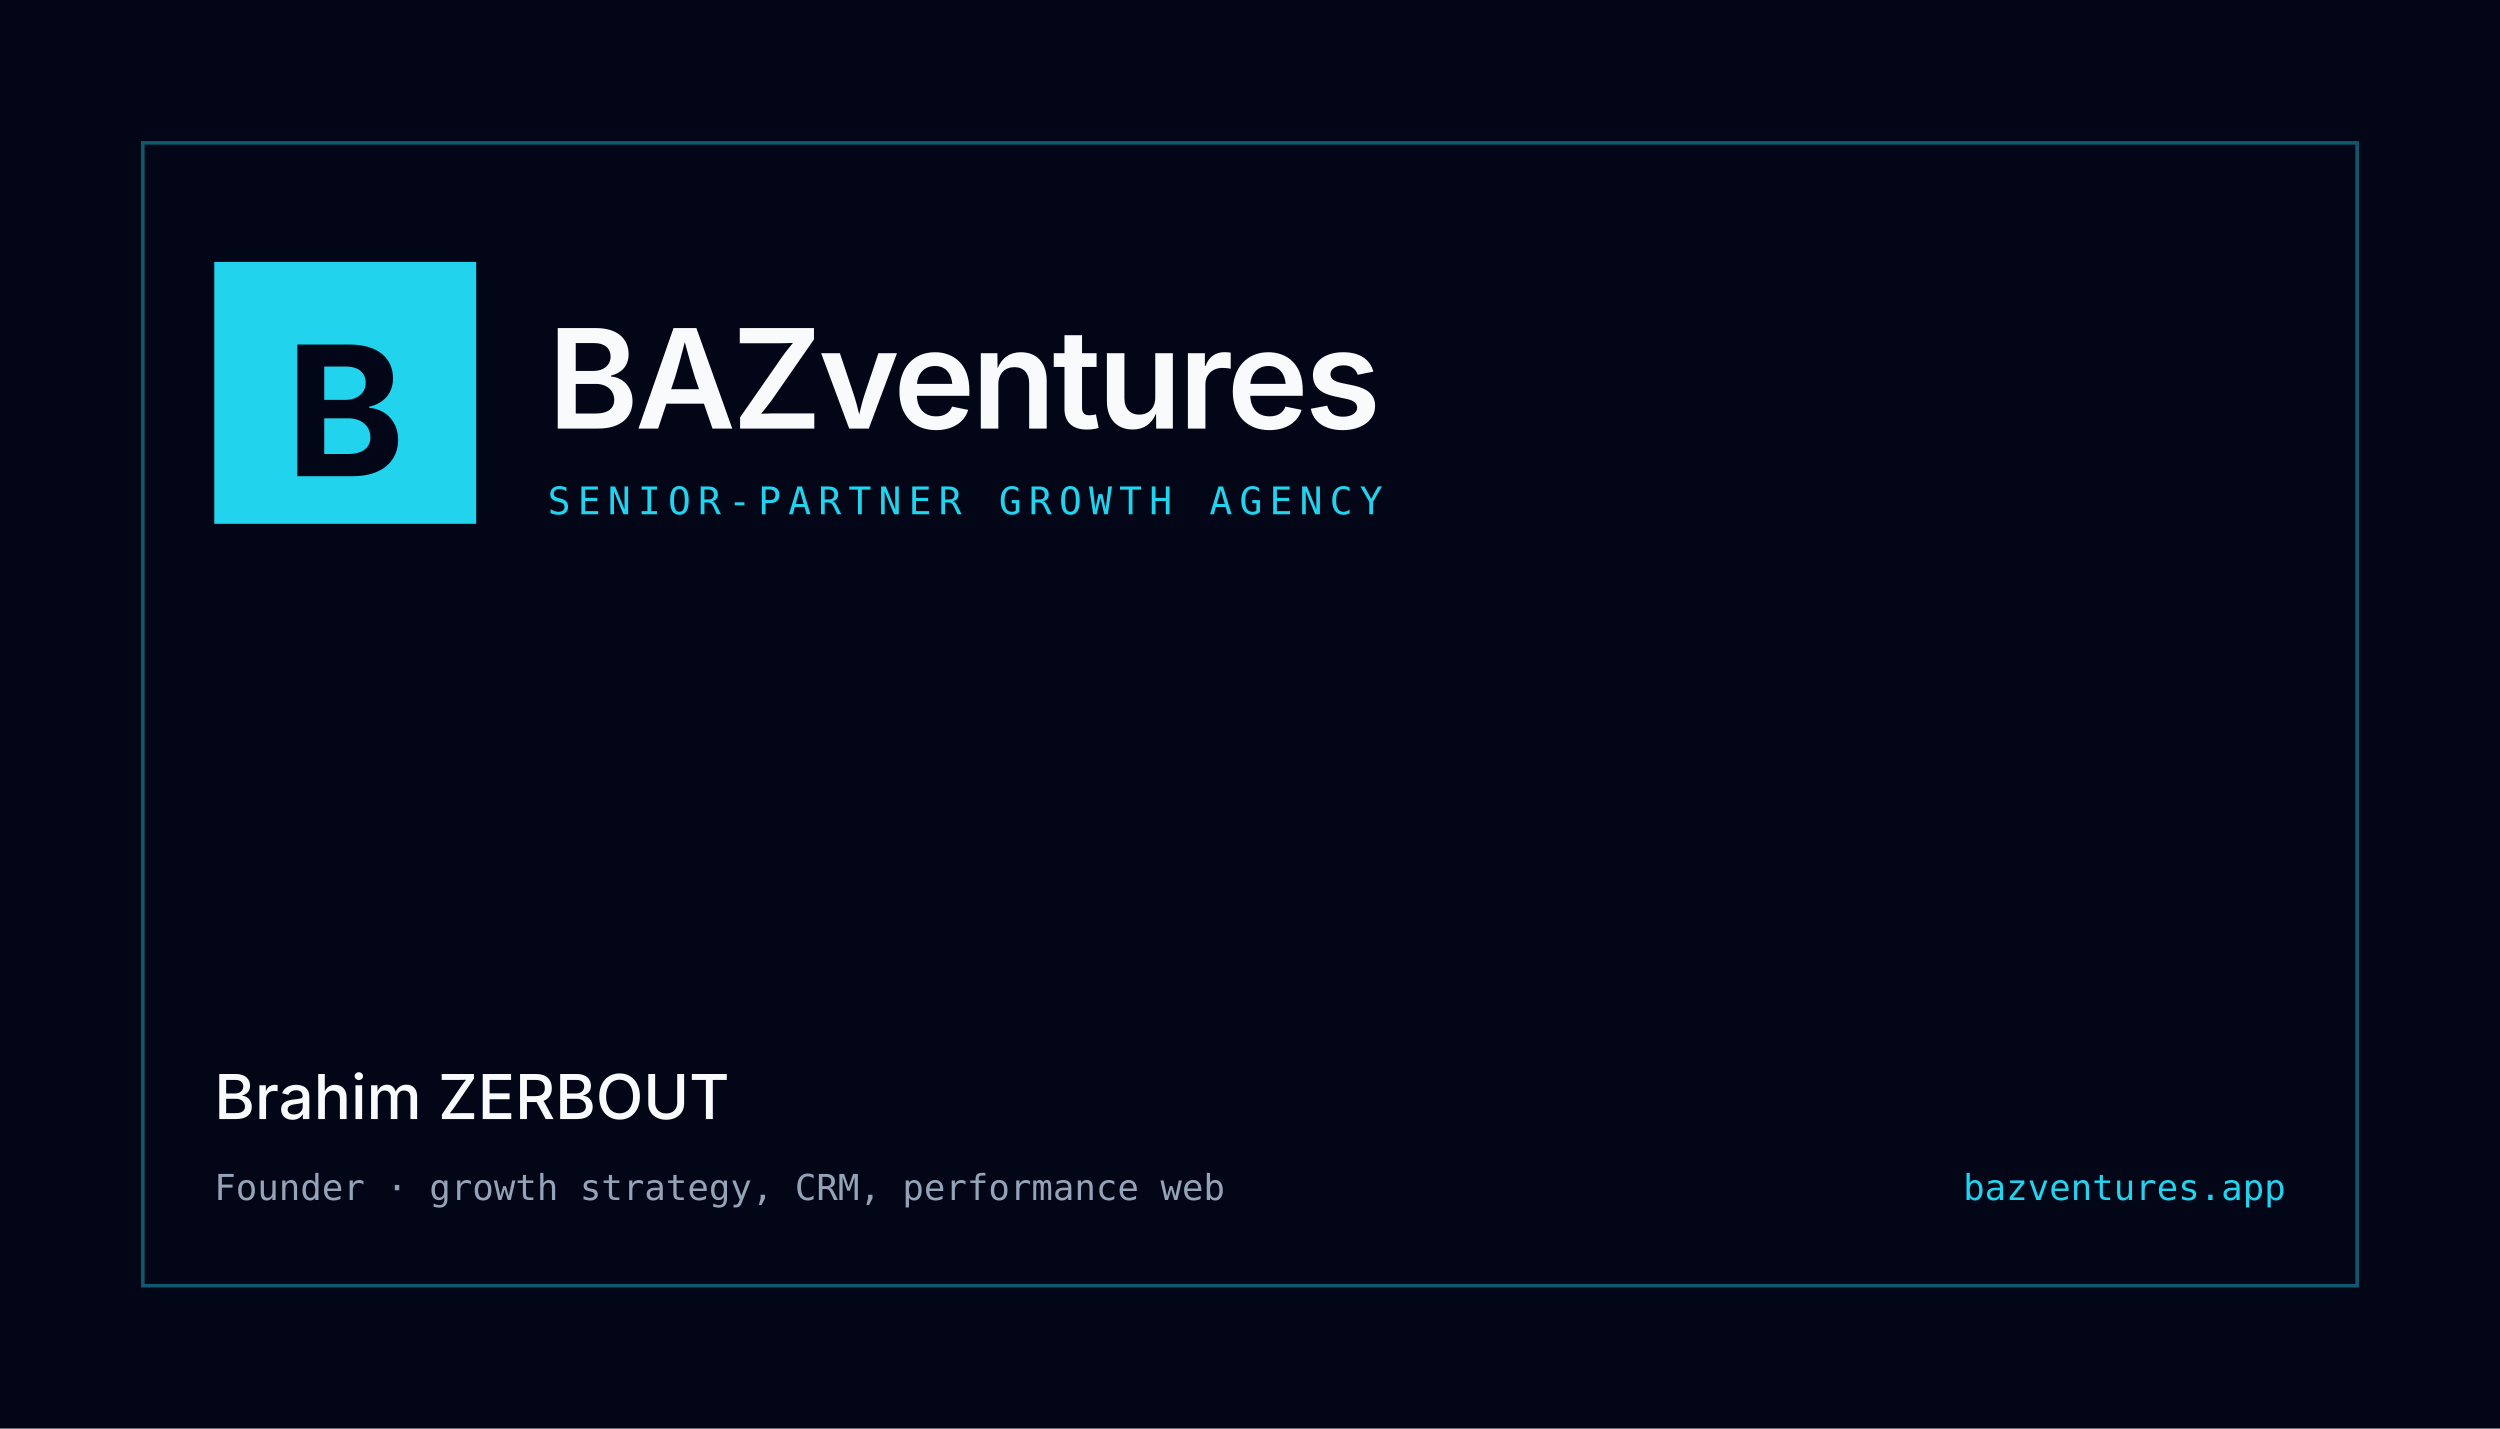
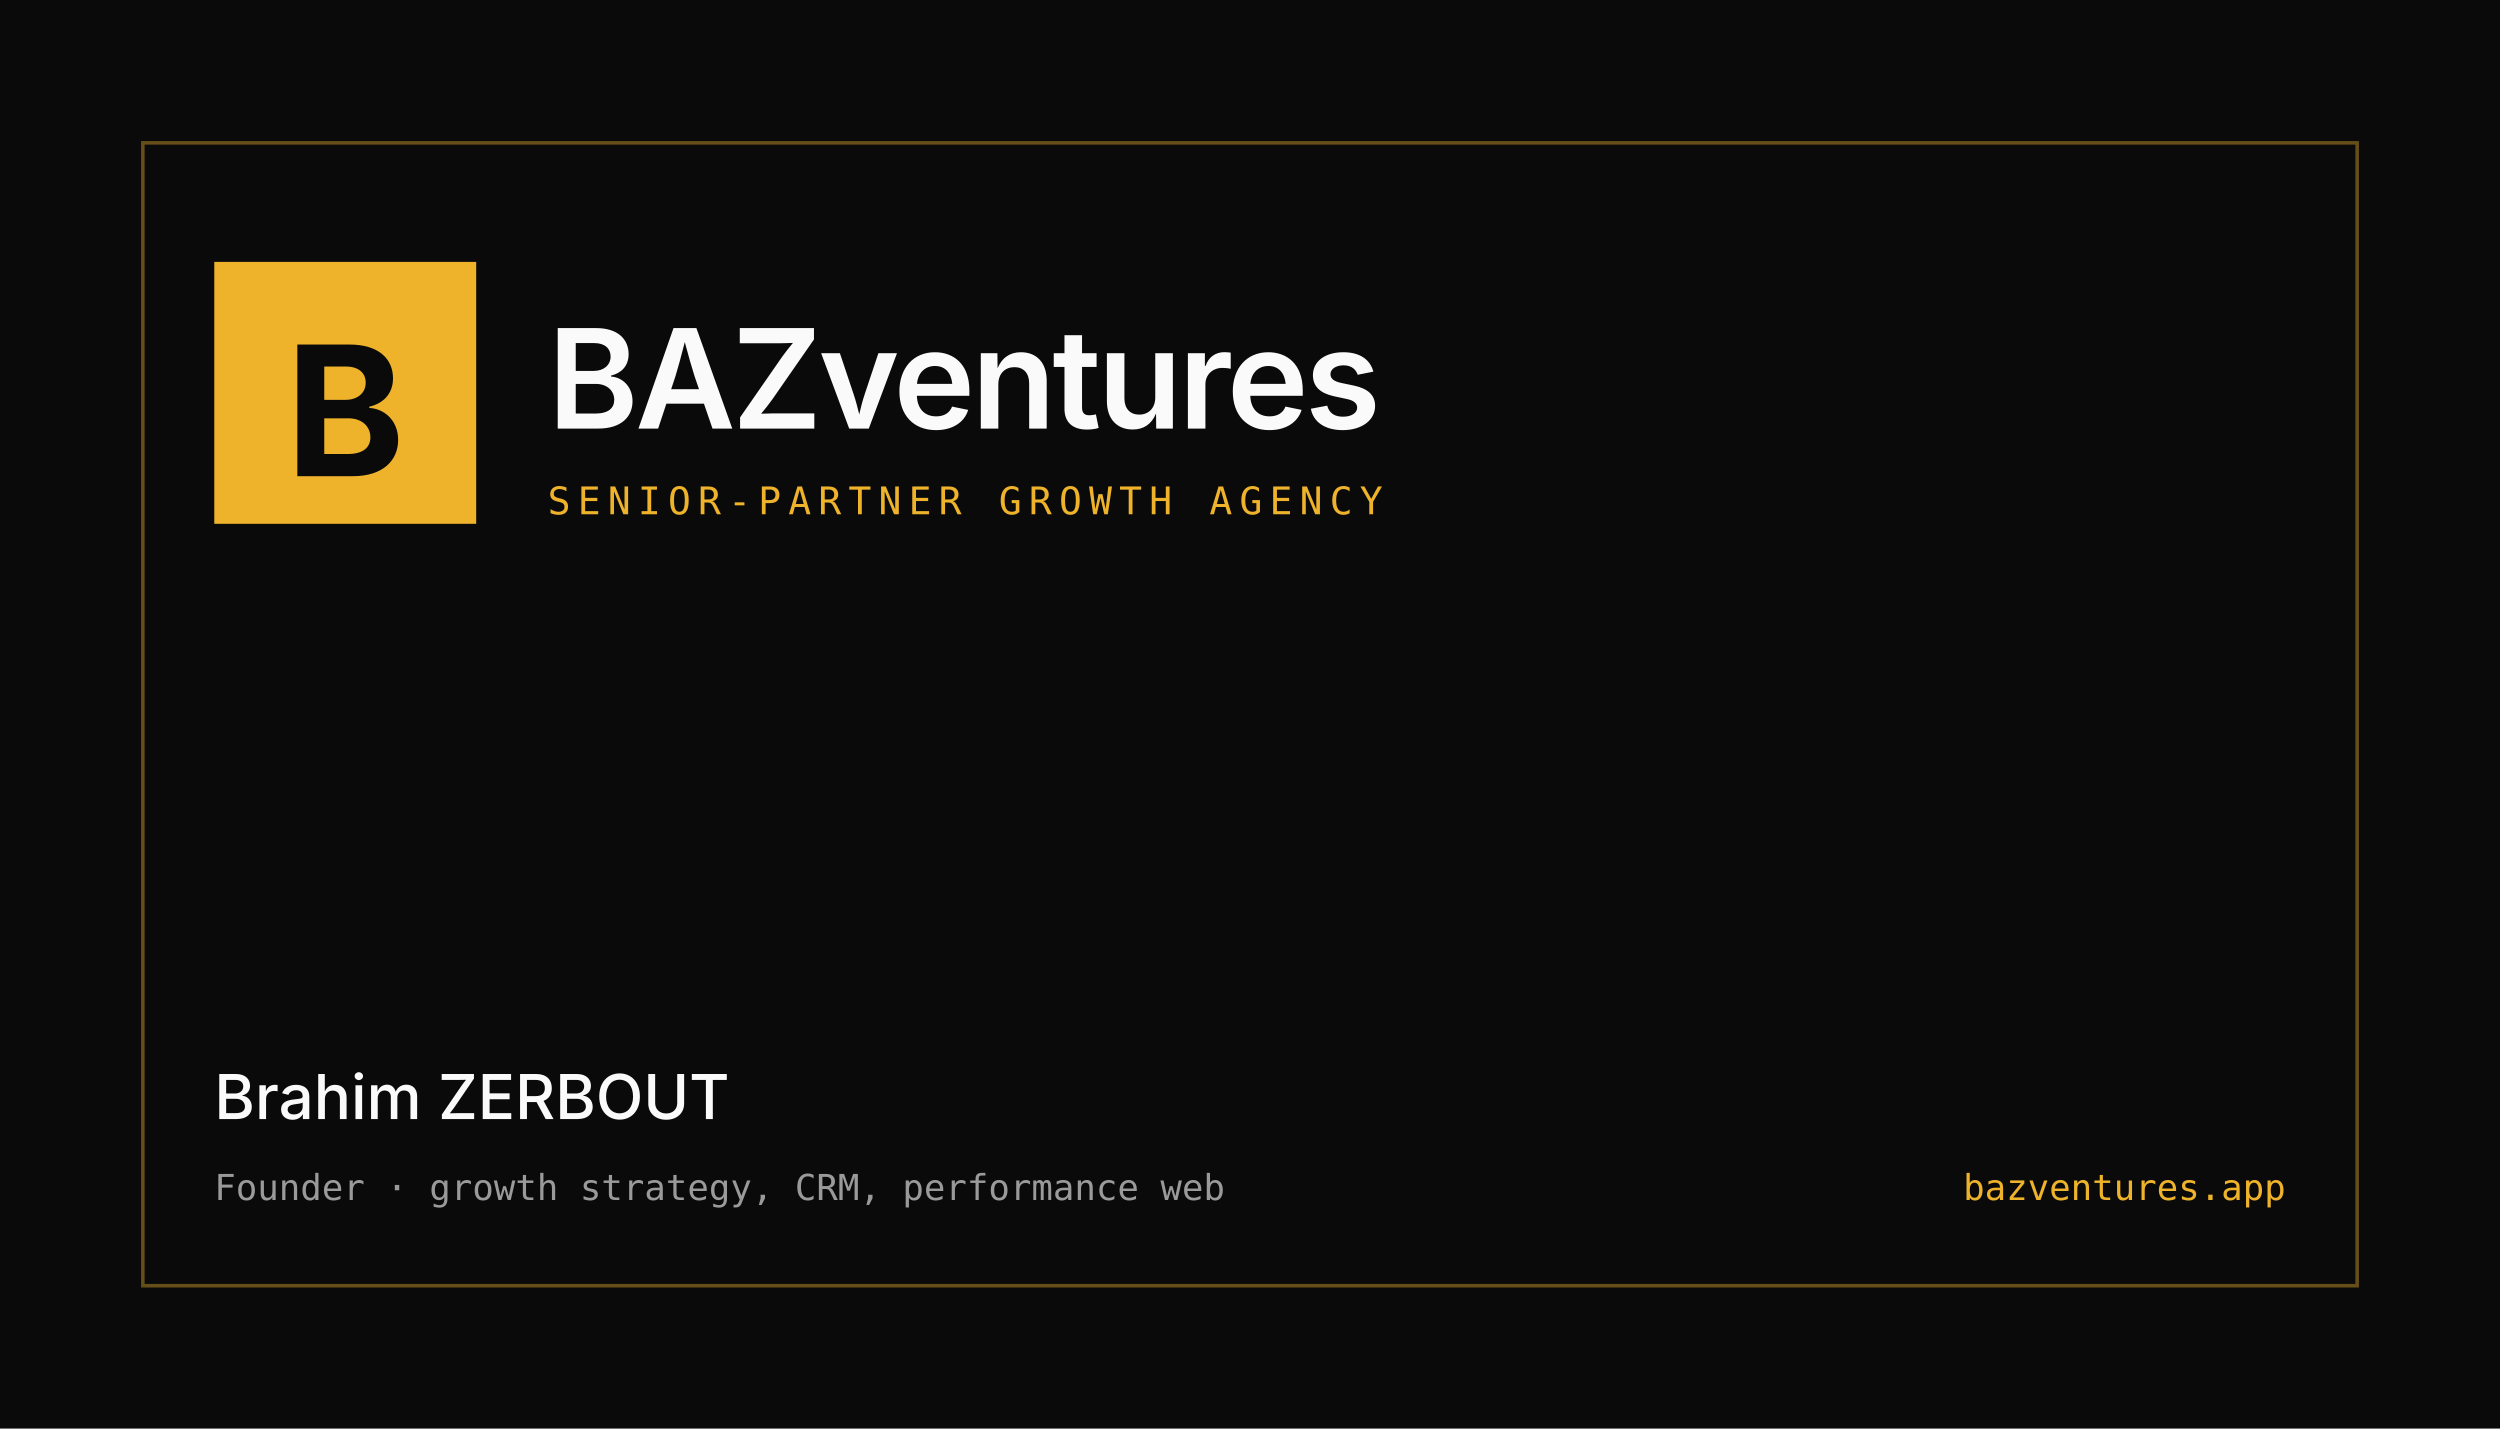
<svg xmlns="http://www.w3.org/2000/svg" viewBox="0 0 1050 600" width="1050" height="600" role="img" aria-label="BAZventures — business card (front)">
-   <rect width="1050" height="600" fill="#020617" />
-   <rect x="60" y="60" width="930" height="480" fill="none" stroke="#22D3EE" stroke-width="1.5" opacity="0.4" />
-   <rect x="90" y="110" width="110" height="110" fill="#22D3EE" />
-   <text x="145" y="200" font-family="Inter, system-ui, -apple-system, Segoe UI, sans-serif" font-size="76" font-weight="700" fill="#020617" text-anchor="middle" letter-spacing="-2">B</text>
-   <text x="230" y="180" font-family="Inter, system-ui, -apple-system, Segoe UI, sans-serif" font-size="58" font-weight="600" fill="#F8FAFC" letter-spacing="-1.5">BAZventures</text>
-   <text x="230" y="216" font-family="JetBrains Mono, ui-monospace, monospace" font-size="16" font-weight="500" fill="#22D3EE" letter-spacing="3">SENIOR-PARTNER GROWTH AGENCY</text>
-   <text x="90" y="470" font-family="Inter, system-ui, -apple-system, Segoe UI, sans-serif" font-size="26" font-weight="500" fill="#F8FAFC">Brahim ZERBOUT</text>
-   <text x="90" y="504" font-family="JetBrains Mono, ui-monospace, monospace" font-size="15" font-weight="400" fill="#94A3B8">Founder · growth strategy, CRM, performance web</text>
-   <text x="960" y="504" font-family="JetBrains Mono, ui-monospace, monospace" font-size="15" font-weight="500" fill="#22D3EE" text-anchor="end">bazventures.app</text>
+   <rect width="1050" height="600" fill="#0A0A0A" />
+   <rect x="60" y="60" width="930" height="480" fill="none" stroke="#EEB32B" stroke-width="1.5" opacity="0.4" />
+   <rect x="90" y="110" width="110" height="110" fill="#EEB32B" />
+   <text x="145" y="200" font-family="Inter, system-ui, -apple-system, Segoe UI, sans-serif" font-size="76" font-weight="700" fill="#0A0A0A" text-anchor="middle" letter-spacing="-2">B</text>
+   <text x="230" y="180" font-family="Inter, system-ui, -apple-system, Segoe UI, sans-serif" font-size="58" font-weight="600" fill="#FAFAFA" letter-spacing="-1.5">BAZventures</text>
+   <text x="230" y="216" font-family="JetBrains Mono, ui-monospace, monospace" font-size="16" font-weight="500" fill="#EEB32B" letter-spacing="3">SENIOR-PARTNER GROWTH AGENCY</text>
+   <text x="90" y="470" font-family="Inter, system-ui, -apple-system, Segoe UI, sans-serif" font-size="26" font-weight="500" fill="#FAFAFA">Brahim ZERBOUT</text>
+   <text x="90" y="504" font-family="JetBrains Mono, ui-monospace, monospace" font-size="15" font-weight="400" fill="#9A9A9A">Founder · growth strategy, CRM, performance web</text>
+   <text x="960" y="504" font-family="JetBrains Mono, ui-monospace, monospace" font-size="15" font-weight="500" fill="#EEB32B" text-anchor="end">bazventures.app</text>
</svg>
